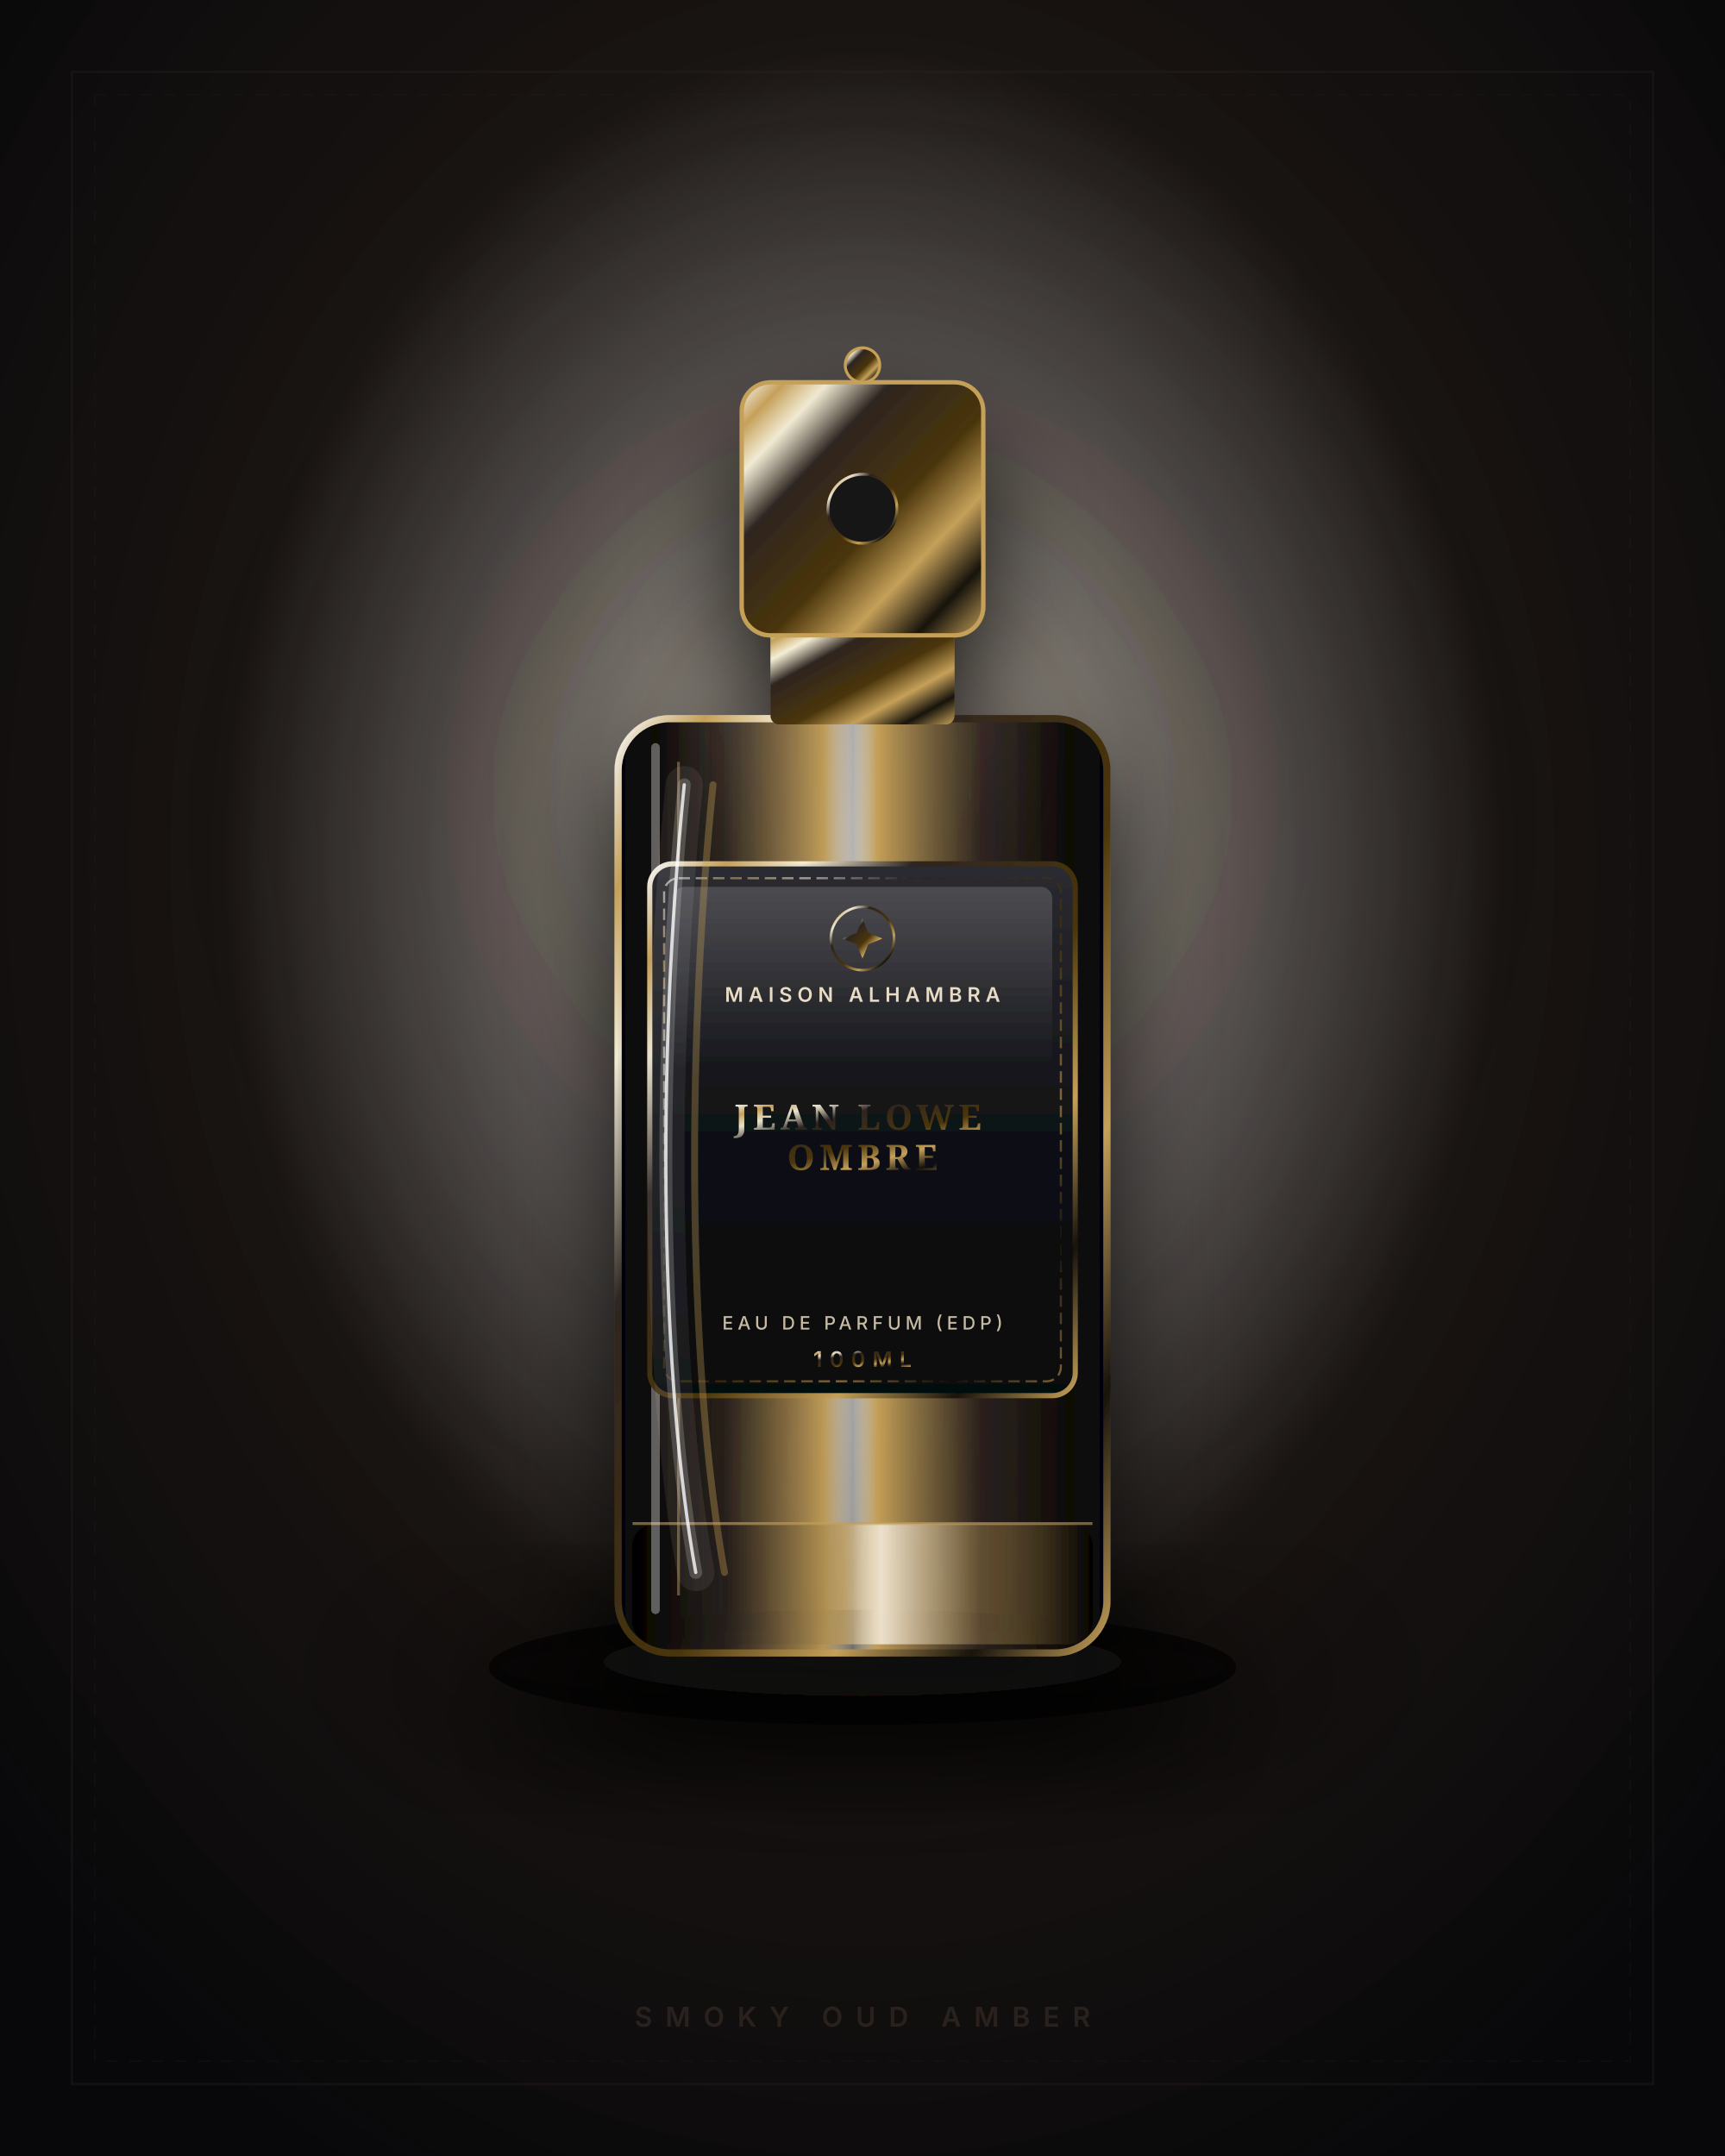
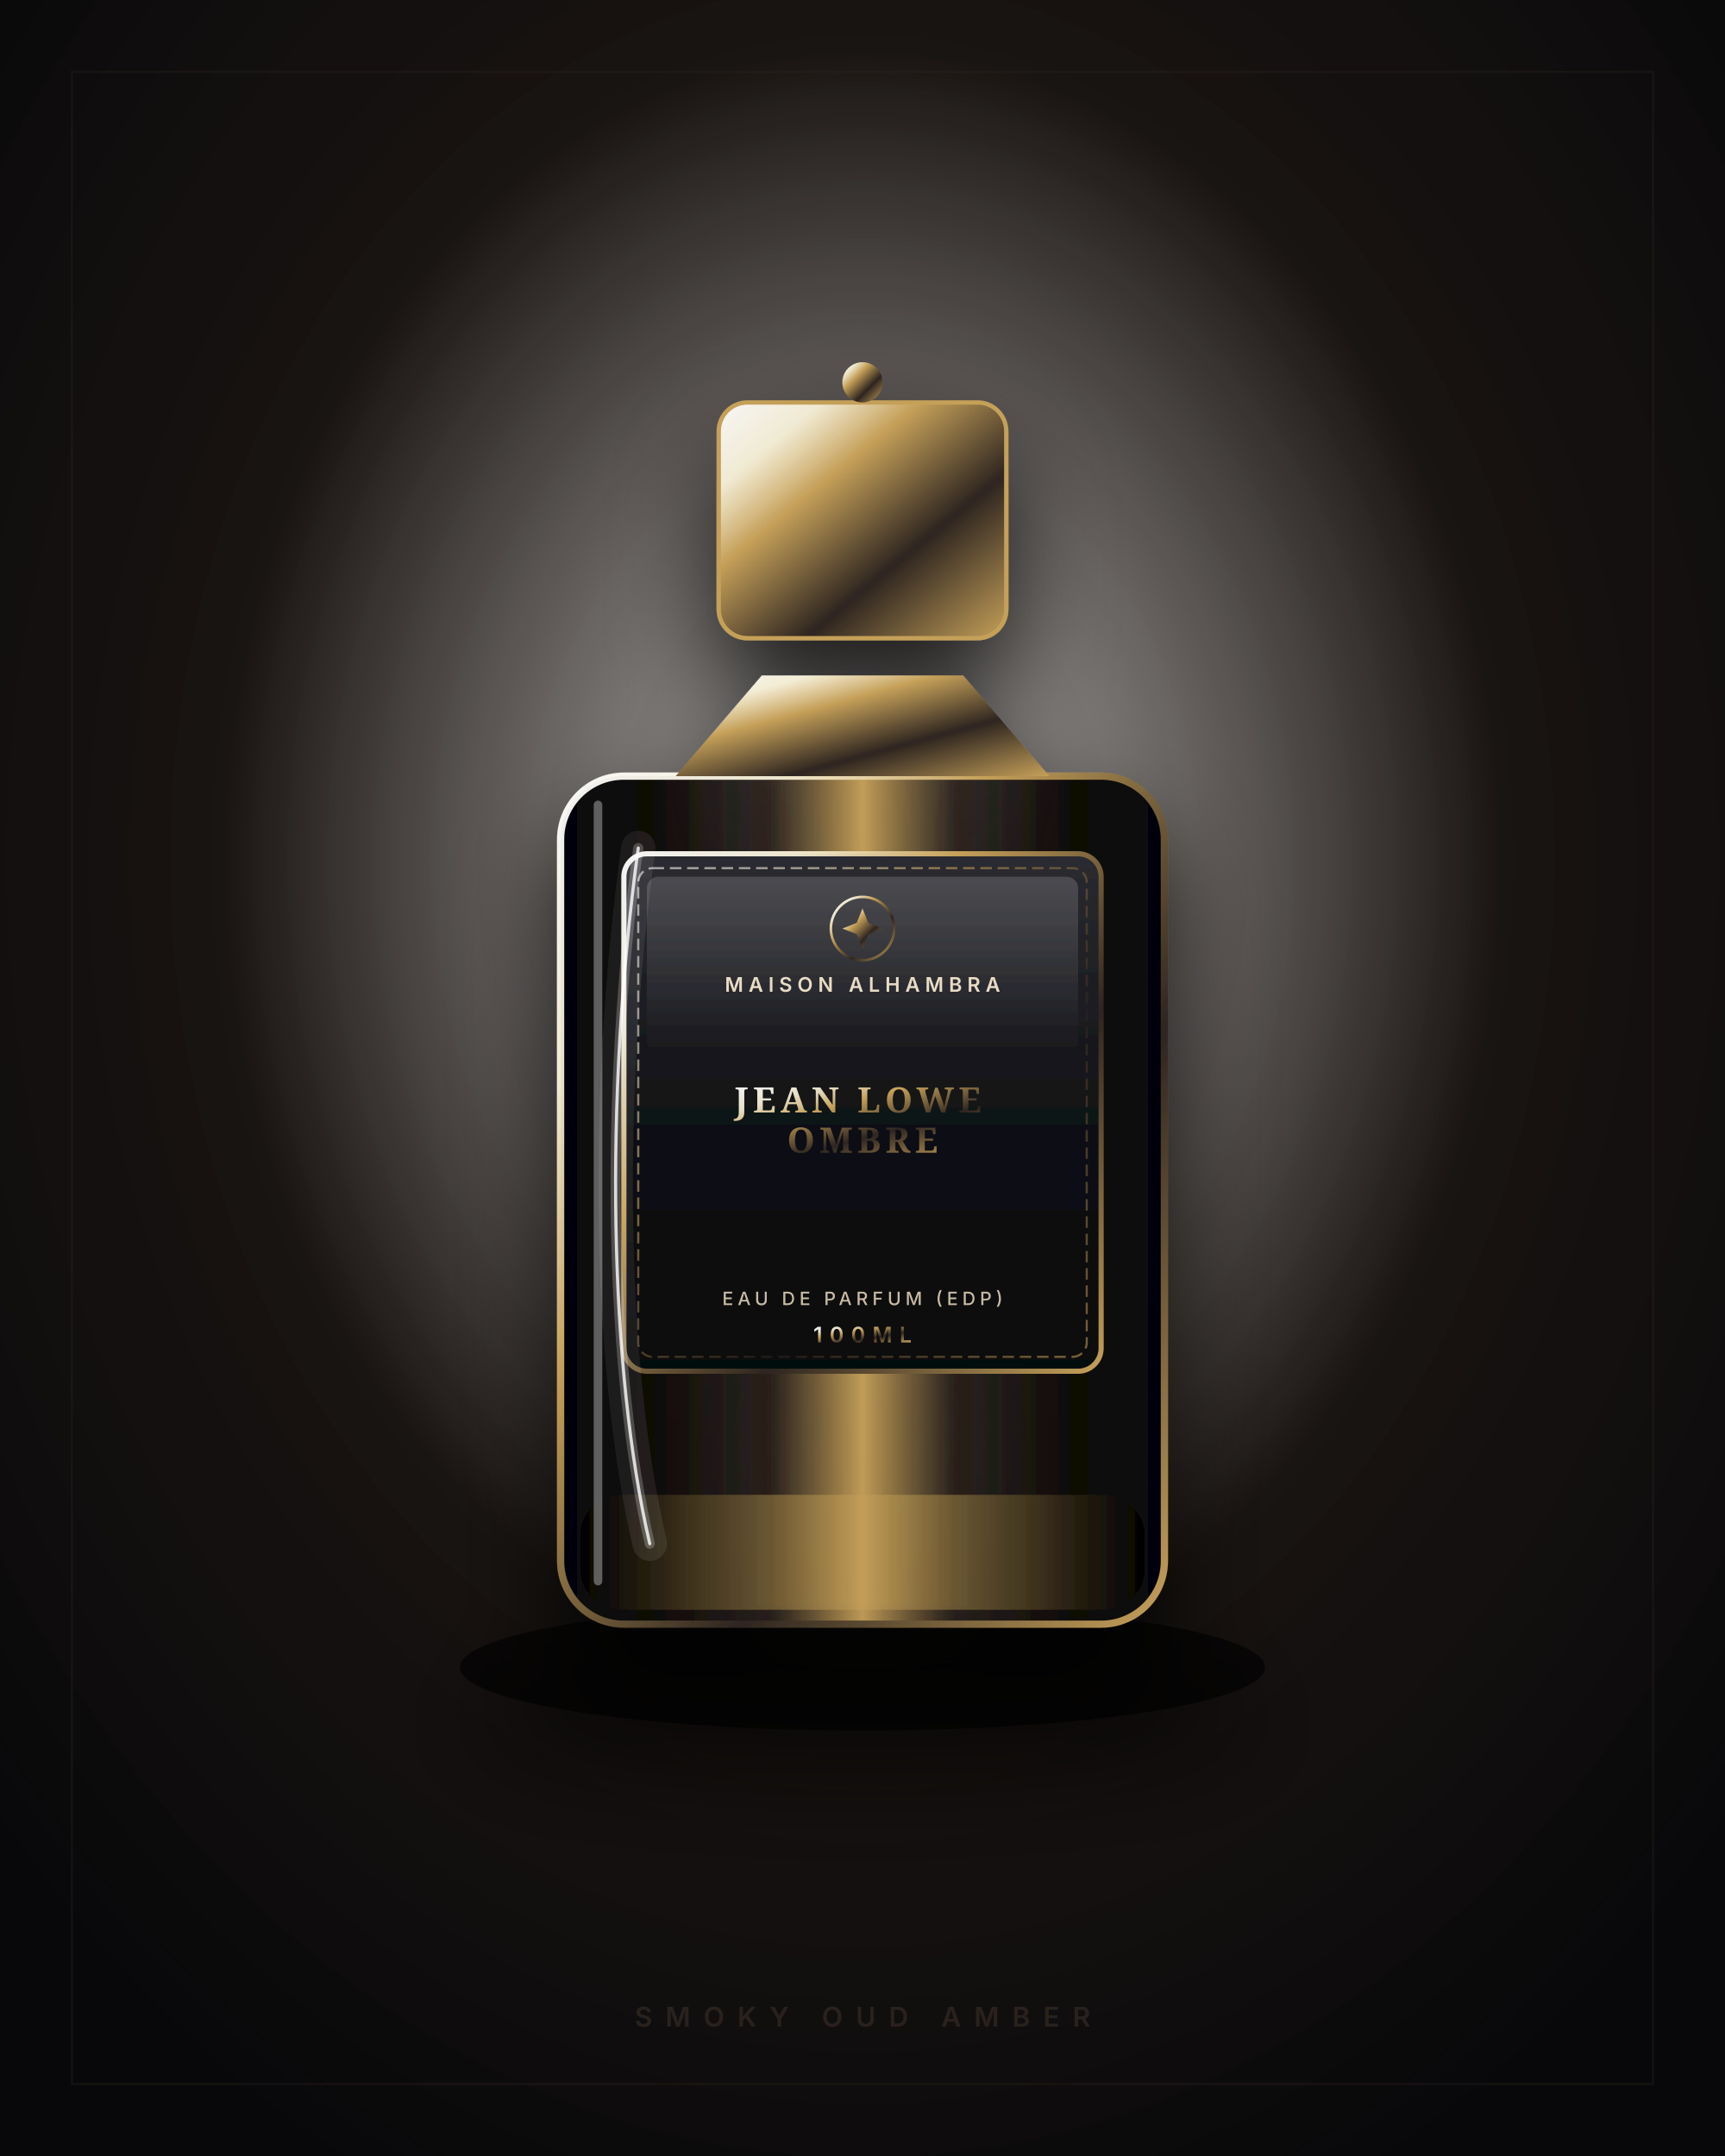
<svg xmlns="http://www.w3.org/2000/svg" viewBox="0 0 600 750" width="600" height="750">
  <defs>
    <radialGradient id="ambG" cx="50%" cy="40%" r="68%">
      <stop offset="0%" stop-color="#2e2520" stop-opacity="0.32" />
      <stop offset="55%" stop-color="#0e0906" stop-opacity="0.95" />
      <stop offset="100%" stop-color="#08080a" />
    </radialGradient>
    <linearGradient id="metalG" x1="0%" y1="0%" x2="100%" y2="100%">
      <stop offset="0%" stop-color="#ffffff" stop-opacity="0.95" />
-       <stop offset="9%" stop-color="#c5a059" />
      <stop offset="18%" stop-color="#fff8df" stop-opacity="0.9" />
-       <stop offset="31%" stop-color="#2e2520" />
-       <stop offset="56%" stop-color="#4a350b" />
-       <stop offset="72%" stop-color="#c5a059" />
-       <stop offset="86%" stop-color="#17130c" />
+       <stop offset="35%" stop-color="#c5a059" />
+       <stop offset="65%" stop-color="#2e2520" />
      <stop offset="100%" stop-color="#c5a059" />
    </linearGradient>
    <linearGradient id="bodyG" x1="0%" y1="0%" x2="100%" y2="0%">
      <stop offset="0%" stop-color="#050609" />
-       <stop offset="8%" stop-color="#0e0906" />
-       <stop offset="22%" stop-color="#2e2520" stop-opacity="0.78" />
-       <stop offset="42%" stop-color="#c5a059" stop-opacity="0.9" />
-       <stop offset="48%" stop-color="#ffffff" stop-opacity="0.38" />
-       <stop offset="53%" stop-color="#c5a059" stop-opacity="0.98" />
-       <stop offset="74%" stop-color="#2e2520" stop-opacity="0.82" />
-       <stop offset="92%" stop-color="#0e0906" />
+       <stop offset="15%" stop-color="#0e0906" />
+       <stop offset="35%" stop-color="#2e2520" stop-opacity="0.8" />
+       <stop offset="50%" stop-color="#c5a059" stop-opacity="0.95" />
+       <stop offset="65%" stop-color="#2e2520" stop-opacity="0.8" />
+       <stop offset="85%" stop-color="#0e0906" />
      <stop offset="100%" stop-color="#050609" />
    </linearGradient>
    <linearGradient id="baseG" x1="0%" y1="0%" x2="100%" y2="0%">
      <stop offset="0%" stop-color="#000000" stop-opacity="0.8" />
-       <stop offset="24%" stop-color="#2e2520" stop-opacity="0.38" />
-       <stop offset="46%" stop-color="#c5a059" stop-opacity="0.72" />
-       <stop offset="54%" stop-color="#ffffff" stop-opacity="0.78" />
-       <stop offset="76%" stop-color="#c5a059" stop-opacity="0.36" />
+       <stop offset="50%" stop-color="#c5a059" stop-opacity="0.75" />
      <stop offset="100%" stop-color="#000000" stop-opacity="0.8" />
    </linearGradient>
    <linearGradient id="labelG" x1="0%" y1="0%" x2="0%" y2="100%">
      <stop offset="0%" stop-color="#2b2b31" />
-       <stop offset="48%" stop-color="#111216" />
+       <stop offset="50%" stop-color="#111216" />
      <stop offset="100%" stop-color="#06070a" />
    </linearGradient>
    <linearGradient id="labelSheen" x1="0%" y1="0%" x2="0%" y2="100%">
      <stop offset="0%" stop-color="#ffffff" stop-opacity="0.75" />
      <stop offset="100%" stop-color="#ffffff" stop-opacity="0" />
    </linearGradient>
-     <radialGradient id="bloomG" cx="50%" cy="45%" r="58%">
-       <stop offset="0%" stop-color="#c5a059" stop-opacity="0.24" />
-       <stop offset="42%" stop-color="#2e2520" stop-opacity="0.10" />
-       <stop offset="100%" stop-color="#0e0906" stop-opacity="0" />
-     </radialGradient>
    <filter id="flaconShadow" x="-30%" y="-20%" width="160%" height="150%">
      <feDropShadow dx="0" dy="18" stdDeviation="18" flood-color="#000000" flood-opacity="0.8" />
    </filter>
-     <filter id="softGlow" x="-40%" y="-40%" width="180%" height="180%">
-       <feGaussianBlur stdDeviation="28" />
-     </filter>
  </defs>
  <rect width="600" height="750" fill="url(#ambG)" />
-   <circle cx="300" cy="300" r="245" fill="url(#bloomG)" filter="url(#softGlow)" />
-   <ellipse cx="300" cy="584" rx="174" ry="26" fill="#000000" opacity="0.42" filter="url(#softGlow)" />
-   <ellipse cx="300" cy="580" rx="126" ry="11" fill="#2e2520" opacity="0.14" />
  <rect x="25" y="25" width="550" height="700" fill="none" stroke="#2e2520" stroke-width="0.75" opacity="0.32" />
-   <rect x="33" y="33" width="534" height="684" fill="none" stroke="#2e2520" stroke-width="0.5" stroke-dasharray="4,4" opacity="0.2" />
  <g transform="translate(300, 365)" filter="url(#flaconShadow)">
-     <ellipse cx="0" cy="215" rx="130" ry="20" fill="#000000" opacity="0.65" />
-     <ellipse cx="0" cy="213" rx="90" ry="12" fill="#2e2520" opacity="0.2" />
-     <rect x="-85" y="-115" width="170" height="325" rx="18" fill="url(#bodyG)" stroke="url(#metalG)" stroke-width="2.5" />
-     <rect x="-80" y="165" width="160" height="42" rx="8" fill="url(#baseG)" opacity="0.9" />
-     <line x1="-80" y1="165" x2="80" y2="165" stroke="#c5a059" stroke-width="1" opacity="0.6" />
-     <line x1="-72" y1="-105" x2="-72" y2="195" stroke="#ffffff" stroke-width="3" stroke-linecap="round" opacity="0.35" />
-     <line x1="-64" y1="-100" x2="-64" y2="190" stroke="#c5a059" stroke-width="1" opacity="0.45" />
-     <rect x="-74.0" y="-64.5" width="148" height="185" rx="8" fill="url(#labelG)" stroke="url(#metalG)" stroke-width="1.8" />
-     <rect x="-69.0" y="-59.5" width="138" height="175" rx="5" fill="none" stroke="url(#metalG)" stroke-width="0.75" stroke-dasharray="4,2" opacity="0.6" />
-     <rect x="-66.0" y="-56.5" width="132" height="62.9" rx="4" fill="url(#labelSheen)" opacity="0.22" />
-     <g transform="translate(0, -38.5)">
+     <ellipse cx="0" cy="215" rx="140" ry="22" fill="#000000" opacity="0.65" />
+     <rect x="-105" y="-95" width="210" height="295" rx="22" fill="url(#bodyG)" stroke="url(#metalG)" stroke-width="2.5" />
+     <rect x="-98" y="155" width="196" height="40" rx="14" fill="url(#baseG)" opacity="0.9" />
+     <line x1="-92" y1="-85" x2="-92" y2="185" stroke="#ffffff" stroke-width="3" stroke-linecap="round" opacity="0.35" />
+     <rect x="-83.0" y="-68.0" width="166" height="180" rx="8" fill="url(#labelG)" stroke="url(#metalG)" stroke-width="1.8" />
+     <rect x="-78.0" y="-63.0" width="156" height="170" rx="5" fill="none" stroke="url(#metalG)" stroke-width="0.75" stroke-dasharray="4,2" opacity="0.6" />
+     <rect x="-75.0" y="-60.0" width="150" height="61.2" rx="4" fill="url(#labelSheen)" opacity="0.22" />
+     <g transform="translate(0, -42.0)">
      <circle cx="0" cy="0" r="11" fill="none" stroke="url(#metalG)" stroke-width="0.9" />
      <polygon points="0,-7 2,-2 7,0 2,2 0,7 -2,2 -7,0 -2,-2" fill="url(#metalG)" />
    </g>
-     <text x="0" y="-16.5" font-family="'Inter', -apple-system, sans-serif" font-size="7" font-weight="600" letter-spacing="1.8" fill="#e8dcc4" text-anchor="middle">MAISON ALHAMBRA</text>
-     <line x1="-54.0" y1="-8.5" x2="54.0" y2="-8.5" stroke="url(#metalG)" stroke-width="0.6" opacity="0.5" />
-     <text x="0" y="28.0" font-family="'Cinzel', 'Playfair Display', 'Georgia', serif" font-size="12.2" font-weight="700" letter-spacing="1.6" fill="url(#metalG)" text-anchor="middle">
+     <text x="0" y="-20.0" font-family="'Inter', sans-serif" font-size="7" font-weight="600" letter-spacing="1.8" fill="#e8dcc4" text-anchor="middle">MAISON ALHAMBRA</text>
+     <line x1="-63.0" y1="-12.0" x2="63.0" y2="-12.0" stroke="url(#metalG)" stroke-width="0.6" opacity="0.5" />
+     <text x="0" y="22.0" font-family="'Cinzel', serif" font-size="12.2" font-weight="700" letter-spacing="1.6" fill="url(#metalG)" text-anchor="middle">
      <tspan x="0" dy="0">JEAN LOWE</tspan>
      <tspan x="0" dy="14">OMBRE</tspan>
    </text>
-     <line x1="-50.0" y1="82.5" x2="50.0" y2="82.5" stroke="url(#metalG)" stroke-width="0.6" opacity="0.5" />
-     <text x="0" y="97.5" font-family="'Inter', -apple-system, sans-serif" font-size="6.4" font-weight="500" letter-spacing="1.5" fill="#c8bba4" text-anchor="middle">EAU DE PARFUM (EDP)</text>
-     <text x="0" y="110.5" font-family="'Inter', -apple-system, sans-serif" font-size="7.5" font-weight="600" letter-spacing="2.5" fill="url(#metalG)" text-anchor="middle">100ML</text>
-     <rect x="-32" y="-148" width="64" height="35" rx="3" fill="url(#metalG)" />
-     <rect x="-42" y="-232" width="84" height="88" rx="10" fill="url(#metalG)" stroke="#c5a059" stroke-width="1.5" />
-     <circle cx="0" cy="-188" r="12" fill="#121316" stroke="url(#metalG)" stroke-width="1" />
-     <circle cx="0" cy="-238" r="6" fill="url(#metalG)" stroke="#c5a059" stroke-width="1" />
-     <path d="M-62,-92 C-72,8 -70,116 -58,182" fill="none" stroke="#ffffff" stroke-width="13" stroke-linecap="round" opacity="0.075" />
-     <path d="M-62,-92 C-72,8 -70,116 -58,182" fill="none" stroke="#ffffff" stroke-width="4.5" stroke-linecap="round" opacity="0.18" />
-     <path d="M-62,-92 C-72,8 -70,116 -58,182" fill="none" stroke="#ffffff" stroke-width="1.15" stroke-linecap="round" opacity="0.78" />
-     <path d="M-62,-92 C-72,8 -70,116 -58,182" fill="none" stroke="#c5a059" stroke-width="2.4" stroke-linecap="round" opacity="0.34" transform="translate(10,0)" />
+     <line x1="-59.0" y1="74.0" x2="59.0" y2="74.0" stroke="url(#metalG)" stroke-width="0.6" opacity="0.5" />
+     <text x="0" y="89.0" font-family="'Inter', sans-serif" font-size="6.4" font-weight="500" letter-spacing="1.5" fill="#c8bba4" text-anchor="middle">EAU DE PARFUM (EDP)</text>
+     <text x="0" y="102.0" font-family="'Inter', sans-serif" font-size="7.5" font-weight="600" letter-spacing="2.5" fill="url(#metalG)" text-anchor="middle">100ML</text>
+     <path d="M-65,-95 L-35,-130 L35,-130 L65,-95 Z" fill="url(#metalG)" />
+     <rect x="-50" y="-225" width="100" height="82" rx="10" fill="url(#metalG)" stroke="#c5a059" stroke-width="1.5" />
+     <circle cx="0" cy="-232" r="7" fill="url(#metalG)" />
+     <path d="M-78,-70 C-90,18 -88,112 -74,172" fill="none" stroke="#ffffff" stroke-width="12" stroke-linecap="round" opacity="0.08" />
+     <path d="M-78,-70 C-90,18 -88,112 -74,172" fill="none" stroke="#ffffff" stroke-width="3.5" stroke-linecap="round" opacity="0.22" />
+     <path d="M-78,-70 C-90,18 -88,112 -74,172" fill="none" stroke="#ffffff" stroke-width="1.1" stroke-linecap="round" opacity="0.8" />
  </g>
-   <text x="300" y="705" font-family="'Inter', -apple-system, sans-serif" font-size="9.5" font-weight="600" letter-spacing="4.5" fill="#2e2520" opacity="0.85" text-anchor="middle">SMOKY OUD AMBER</text>
+   <text x="300" y="705" font-family="'Inter', sans-serif" font-size="9.5" font-weight="600" letter-spacing="4.5" fill="#2e2520" opacity="0.85" text-anchor="middle">SMOKY OUD AMBER</text>
</svg>
